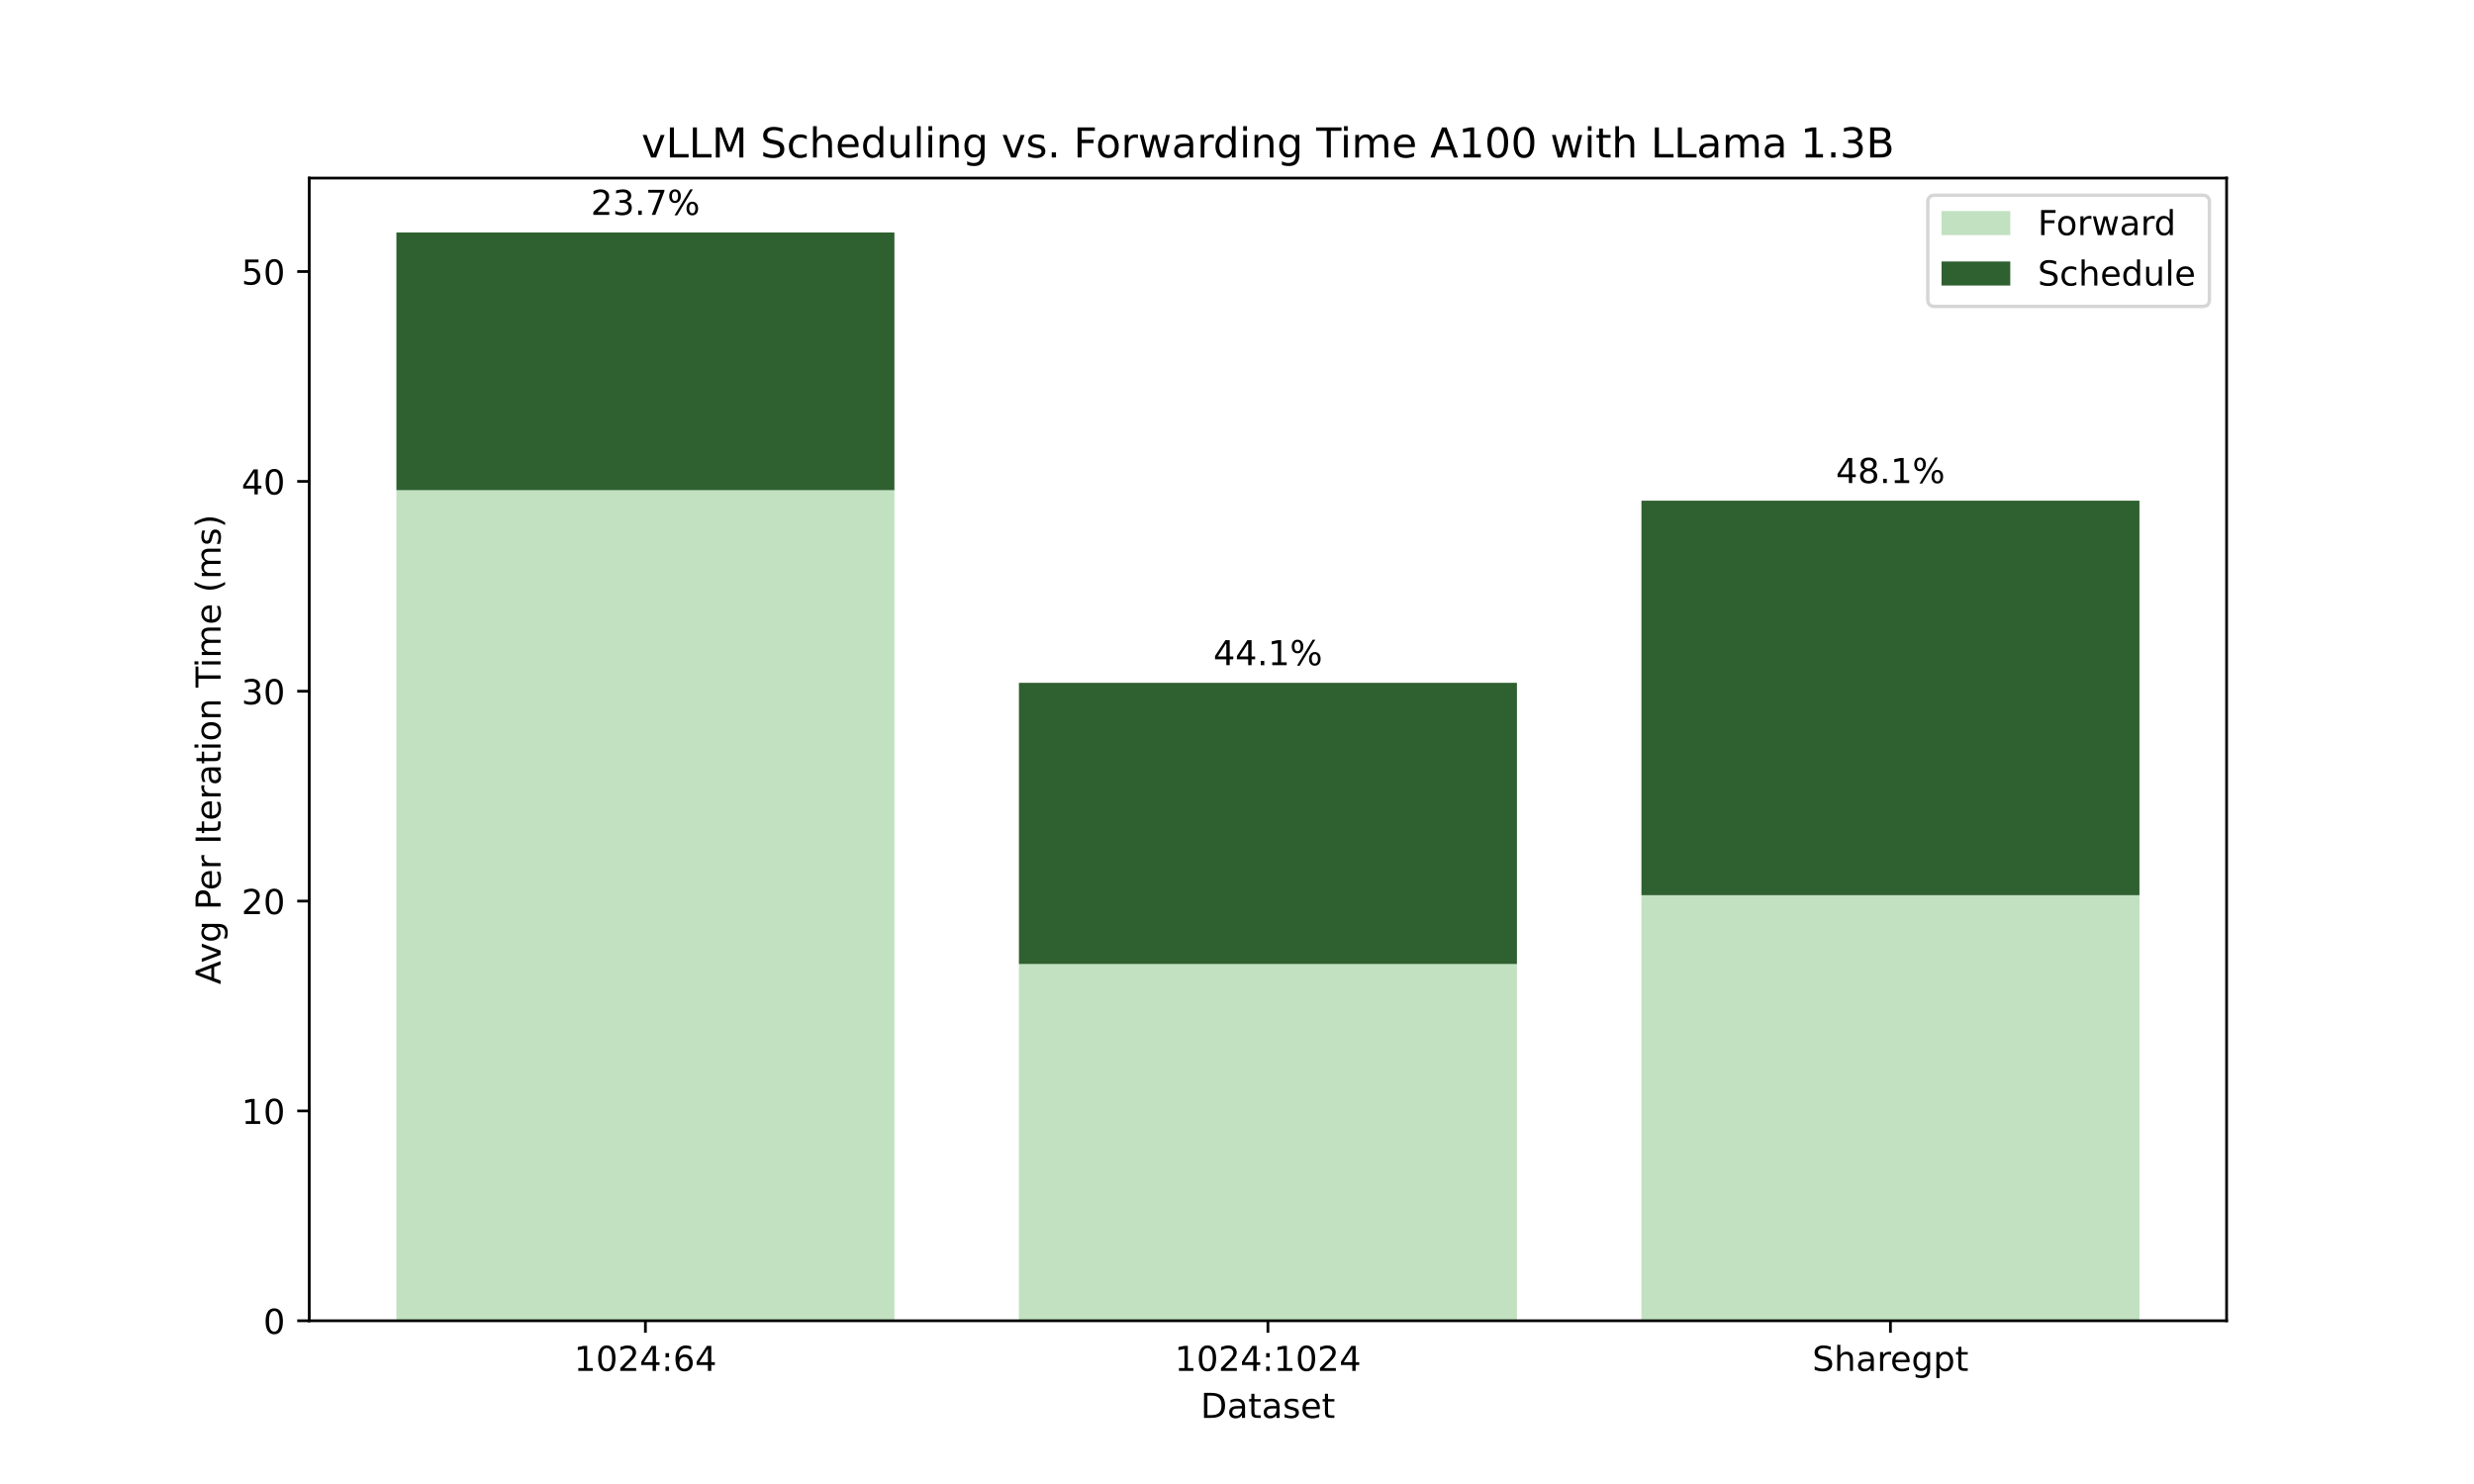
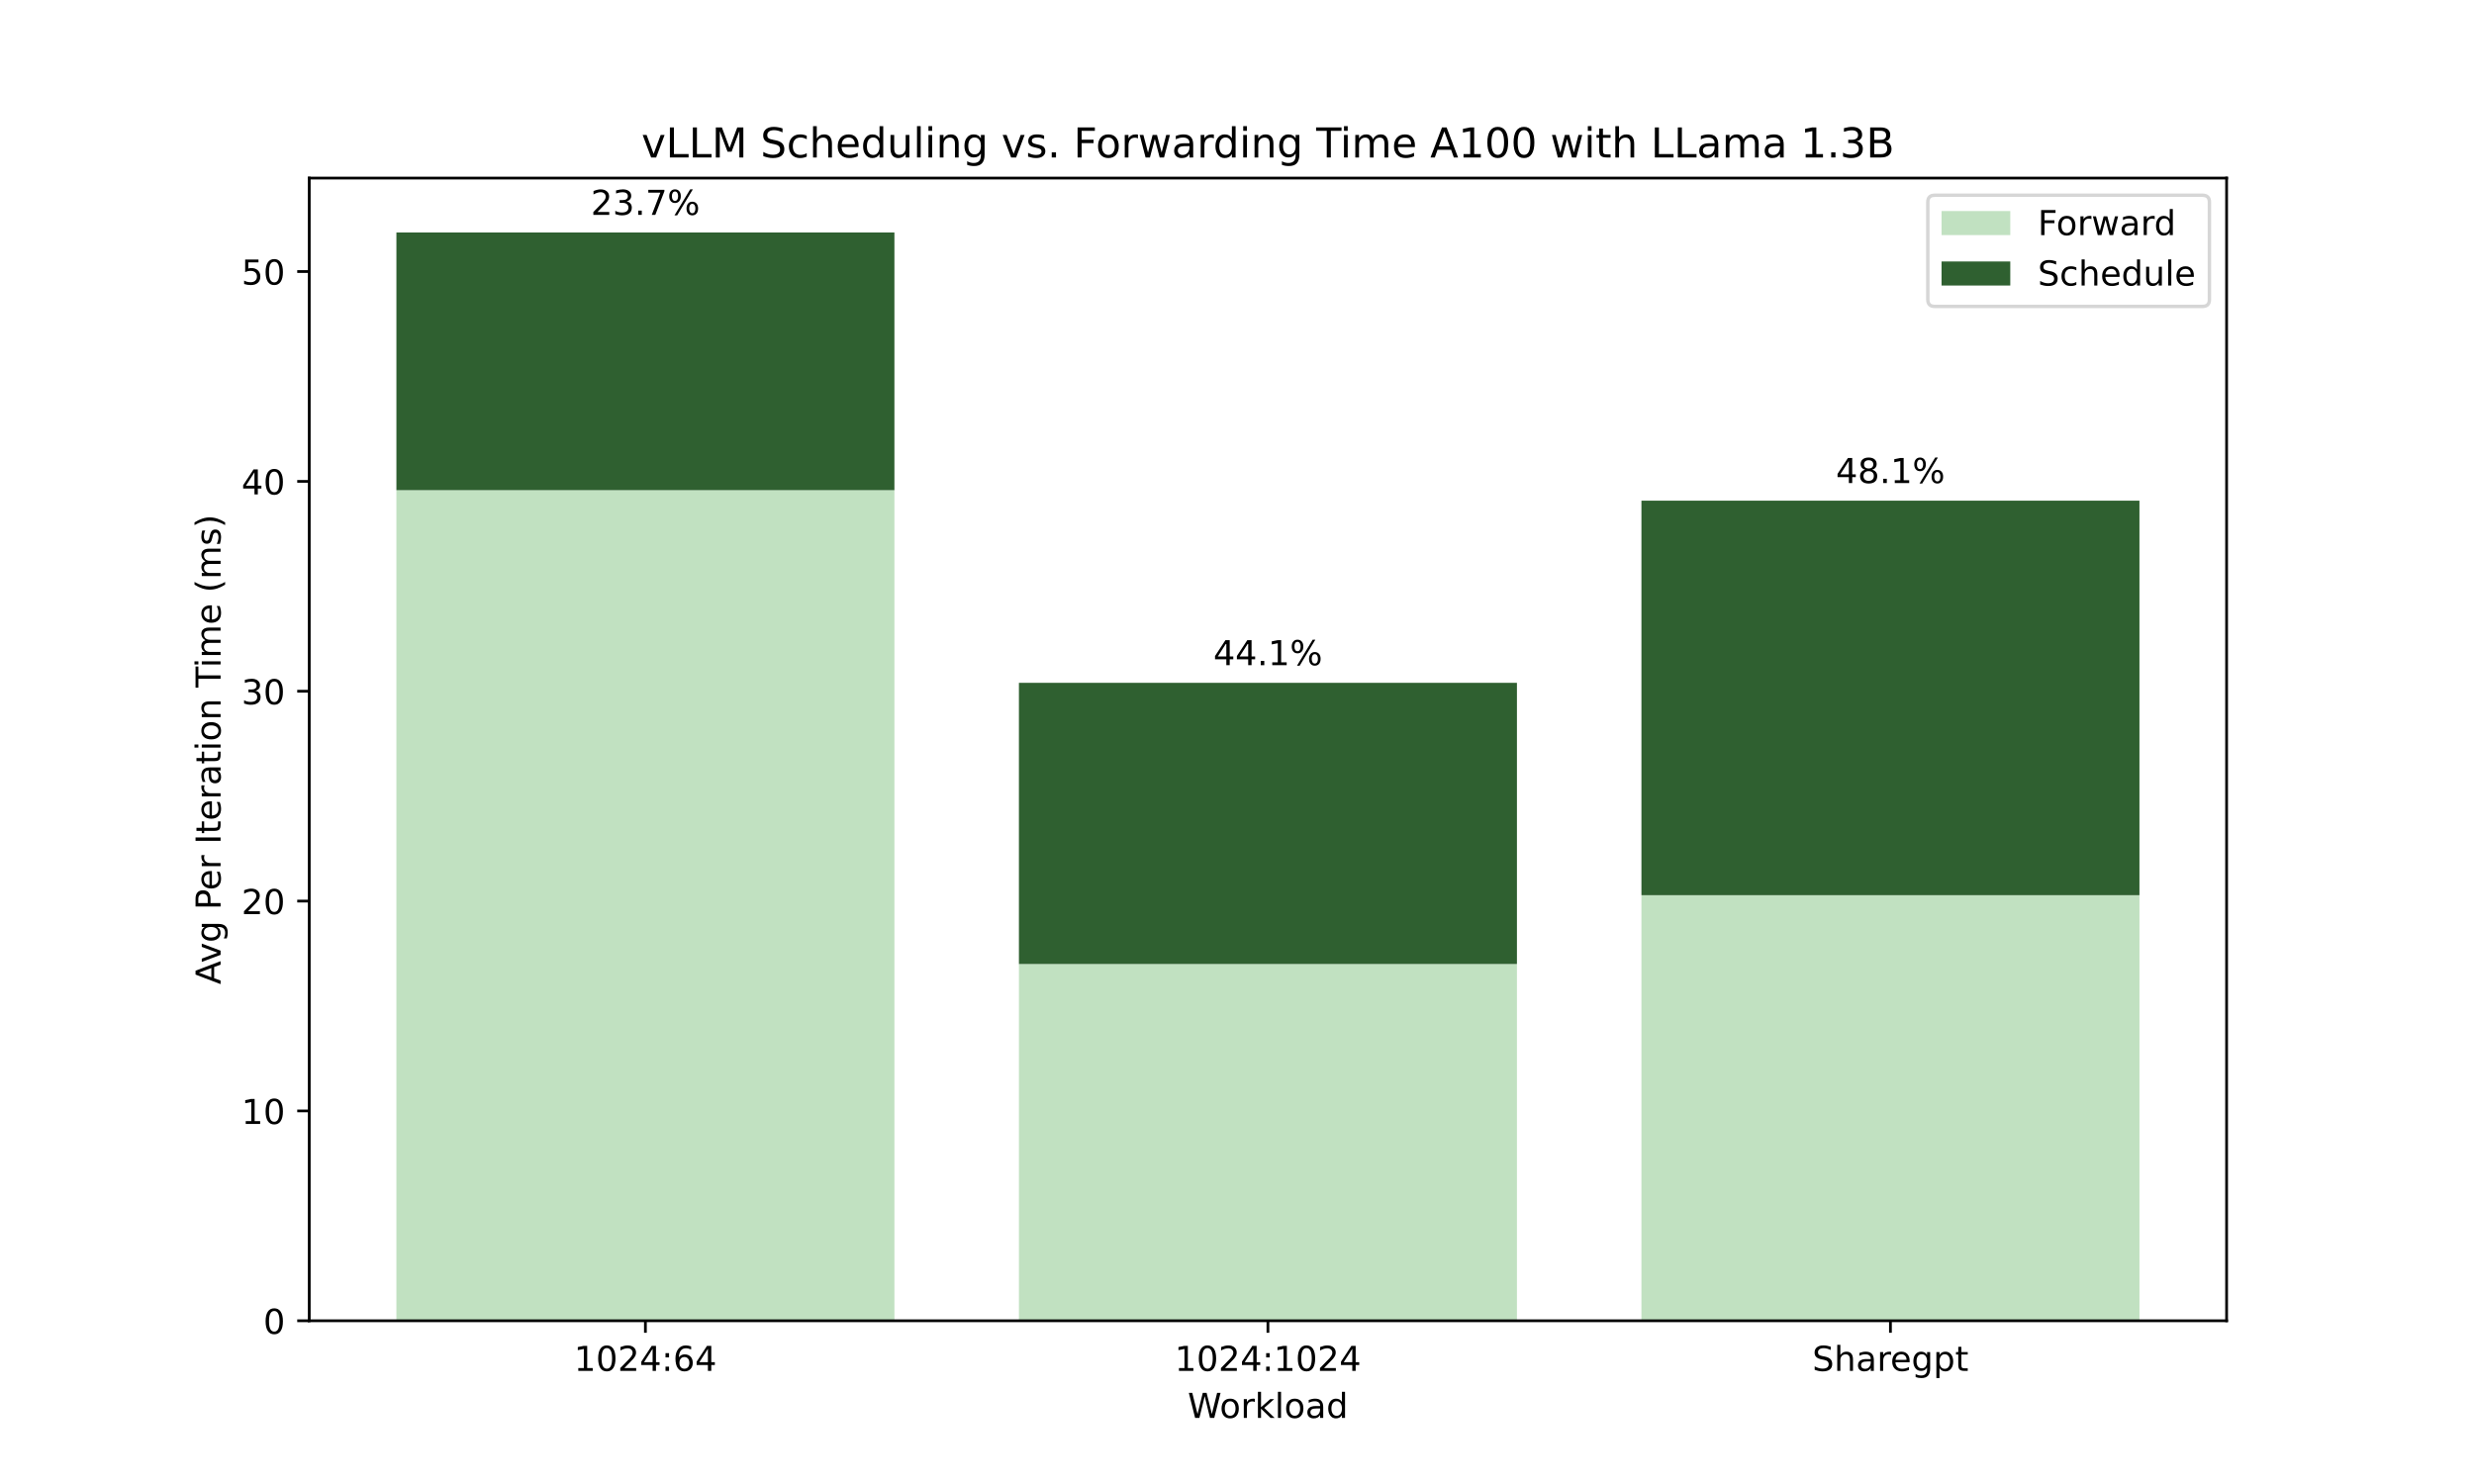
<svg xmlns="http://www.w3.org/2000/svg" xmlns:xlink="http://www.w3.org/1999/xlink" width="720pt" height="432pt" viewBox="0 0 720 432" version="1.1">
  <defs>
    <style type="text/css">*{stroke-linejoin: round; stroke-linecap: butt}</style>
  </defs>
  <g id="figure_1">
    <g id="patch_1">
      <path d="M 0 432  L 720 432  L 720 0  L 0 0  z " style="fill: #ffffff" />
    </g>
    <g id="axes_1">
      <g id="patch_2">
        <path d="M 90 384.48  L 648 384.48  L 648 51.84  L 90 51.84  z " style="fill: #ffffff" />
      </g>
      <g id="patch_3">
-         <path d="M 115.364 384.48  L 260.299 384.48  L 260.299 142.696  L 115.364 142.696  z " clip-path="url(#pe4a992972e)" style="fill: #c1e1c1" />
+         <path d="M 115.364 384.48  L 260.299 384.48  L 260.299 142.696  L 115.364 142.696  z " clip-path="url(#p1b3806287d)" style="fill: #c1e1c1" />
      </g>
      <g id="patch_4">
-         <path d="M 296.532 384.48  L 441.468 384.48  L 441.468 280.631  L 296.532 280.631  z " clip-path="url(#pe4a992972e)" style="fill: #c1e1c1" />
+         <path d="M 296.532 384.48  L 441.468 384.48  L 441.468 280.631  L 296.532 280.631  z " clip-path="url(#p1b3806287d)" style="fill: #c1e1c1" />
      </g>
      <g id="patch_5">
-         <path d="M 477.701 384.48  L 622.636 384.48  L 622.636 260.594  L 477.701 260.594  z " clip-path="url(#pe4a992972e)" style="fill: #c1e1c1" />
+         <path d="M 477.701 384.48  L 622.636 384.48  L 622.636 260.594  L 477.701 260.594  z " clip-path="url(#p1b3806287d)" style="fill: #c1e1c1" />
      </g>
      <g id="patch_6">
-         <path d="M 115.364 142.696  L 260.299 142.696  L 260.299 67.68  L 115.364 67.68  z " clip-path="url(#pe4a992972e)" style="fill: #2f6030" />
+         <path d="M 115.364 142.696  L 260.299 142.696  L 260.299 67.68  L 115.364 67.68  z " clip-path="url(#p1b3806287d)" style="fill: #2f6030" />
      </g>
      <g id="patch_7">
-         <path d="M 296.532 280.631  L 441.468 280.631  L 441.468 198.774  L 296.532 198.774  z " clip-path="url(#pe4a992972e)" style="fill: #2f6030" />
+         <path d="M 296.532 280.631  L 441.468 280.631  L 441.468 198.774  L 296.532 198.774  z " clip-path="url(#p1b3806287d)" style="fill: #2f6030" />
      </g>
      <g id="patch_8">
-         <path d="M 477.701 260.594  L 622.636 260.594  L 622.636 145.75  L 477.701 145.75  z " clip-path="url(#pe4a992972e)" style="fill: #2f6030" />
+         <path d="M 477.701 260.594  L 622.636 260.594  L 622.636 145.75  L 477.701 145.75  z " clip-path="url(#p1b3806287d)" style="fill: #2f6030" />
      </g>
      <g id="matplotlib.axis_1">
        <g id="xtick_1">
          <g id="line2d_1">
            <defs>
-               <path id="mb64f9e9132" d="M 0 0  L 0 3.5  " style="stroke: #000000; stroke-width: 0.8" />
+               <path id="m5474189e7d" d="M 0 0  L 0 3.5  " style="stroke: #000000; stroke-width: 0.8" />
            </defs>
            <g>
-               <use xlink:href="#mb64f9e9132" x="187.831" y="384.48" style="stroke: #000000; stroke-width: 0.8" />
+               <use xlink:href="#m5474189e7d" x="187.831" y="384.48" style="stroke: #000000; stroke-width: 0.8" />
            </g>
          </g>
          <g id="text_1">
            <g transform="translate(167.0593 399.0784) scale(0.1 -0.1)">
              <defs>
                <path id="DejaVuSans-31" d="M 794 531  L 1825 531  L 1825 4091  L 703 3866  L 703 4441  L 1819 4666  L 2450 4666  L 2450 531  L 3481 531  L 3481 0  L 794 0  L 794 531  z " transform="scale(0.015625)" />
                <path id="DejaVuSans-30" d="M 2034 4250  Q 1547 4250 1301 3770  Q 1056 3291 1056 2328  Q 1056 1369 1301 889  Q 1547 409 2034 409  Q 2525 409 2770 889  Q 3016 1369 3016 2328  Q 3016 3291 2770 3770  Q 2525 4250 2034 4250  z M 2034 4750  Q 2819 4750 3233 4129  Q 3647 3509 3647 2328  Q 3647 1150 3233 529  Q 2819 -91 2034 -91  Q 1250 -91 836 529  Q 422 1150 422 2328  Q 422 3509 836 4129  Q 1250 4750 2034 4750  z " transform="scale(0.015625)" />
                <path id="DejaVuSans-32" d="M 1228 531  L 3431 531  L 3431 0  L 469 0  L 469 531  Q 828 903 1448 1529  Q 2069 2156 2228 2338  Q 2531 2678 2651 2914  Q 2772 3150 2772 3378  Q 2772 3750 2511 3984  Q 2250 4219 1831 4219  Q 1534 4219 1204 4116  Q 875 4013 500 3803  L 500 4441  Q 881 4594 1212 4672  Q 1544 4750 1819 4750  Q 2544 4750 2975 4387  Q 3406 4025 3406 3419  Q 3406 3131 3298 2873  Q 3191 2616 2906 2266  Q 2828 2175 2409 1742  Q 1991 1309 1228 531  z " transform="scale(0.015625)" />
                <path id="DejaVuSans-34" d="M 2419 4116  L 825 1625  L 2419 1625  L 2419 4116  z M 2253 4666  L 3047 4666  L 3047 1625  L 3713 1625  L 3713 1100  L 3047 1100  L 3047 0  L 2419 0  L 2419 1100  L 313 1100  L 313 1709  L 2253 4666  z " transform="scale(0.015625)" />
                <path id="DejaVuSans-3a" d="M 750 794  L 1409 794  L 1409 0  L 750 0  L 750 794  z M 750 3309  L 1409 3309  L 1409 2516  L 750 2516  L 750 3309  z " transform="scale(0.015625)" />
                <path id="DejaVuSans-36" d="M 2113 2584  Q 1688 2584 1439 2293  Q 1191 2003 1191 1497  Q 1191 994 1439 701  Q 1688 409 2113 409  Q 2538 409 2786 701  Q 3034 994 3034 1497  Q 3034 2003 2786 2293  Q 2538 2584 2113 2584  z M 3366 4563  L 3366 3988  Q 3128 4100 2886 4159  Q 2644 4219 2406 4219  Q 1781 4219 1451 3797  Q 1122 3375 1075 2522  Q 1259 2794 1537 2939  Q 1816 3084 2150 3084  Q 2853 3084 3261 2657  Q 3669 2231 3669 1497  Q 3669 778 3244 343  Q 2819 -91 2113 -91  Q 1303 -91 875 529  Q 447 1150 447 2328  Q 447 3434 972 4092  Q 1497 4750 2381 4750  Q 2619 4750 2861 4703  Q 3103 4656 3366 4563  z " transform="scale(0.015625)" />
              </defs>
              <use xlink:href="#DejaVuSans-31" />
              <use xlink:href="#DejaVuSans-30" x="63.623" />
              <use xlink:href="#DejaVuSans-32" x="127.246" />
              <use xlink:href="#DejaVuSans-34" x="190.869" />
              <use xlink:href="#DejaVuSans-3a" x="254.492" />
              <use xlink:href="#DejaVuSans-36" x="288.184" />
              <use xlink:href="#DejaVuSans-34" x="351.807" />
            </g>
          </g>
        </g>
        <g id="xtick_2">
          <g id="line2d_2">
            <g>
-               <use xlink:href="#mb64f9e9132" x="369" y="384.48" style="stroke: #000000; stroke-width: 0.8" />
+               <use xlink:href="#m5474189e7d" x="369" y="384.48" style="stroke: #000000; stroke-width: 0.8" />
            </g>
          </g>
          <g id="text_2">
            <g transform="translate(341.8656 399.0784) scale(0.1 -0.1)">
              <use xlink:href="#DejaVuSans-31" />
              <use xlink:href="#DejaVuSans-30" x="63.623" />
              <use xlink:href="#DejaVuSans-32" x="127.246" />
              <use xlink:href="#DejaVuSans-34" x="190.869" />
              <use xlink:href="#DejaVuSans-3a" x="254.492" />
              <use xlink:href="#DejaVuSans-31" x="288.184" />
              <use xlink:href="#DejaVuSans-30" x="351.807" />
              <use xlink:href="#DejaVuSans-32" x="415.43" />
              <use xlink:href="#DejaVuSans-34" x="479.053" />
            </g>
          </g>
        </g>
        <g id="xtick_3">
          <g id="line2d_3">
            <g>
-               <use xlink:href="#mb64f9e9132" x="550.169" y="384.48" style="stroke: #000000; stroke-width: 0.8" />
+               <use xlink:href="#m5474189e7d" x="550.169" y="384.48" style="stroke: #000000; stroke-width: 0.8" />
            </g>
          </g>
          <g id="text_3">
            <g transform="translate(527.4337 399.0784) scale(0.1 -0.1)">
              <defs>
                <path id="DejaVuSans-53" d="M 3425 4513  L 3425 3897  Q 3066 4069 2747 4153  Q 2428 4238 2131 4238  Q 1616 4238 1336 4038  Q 1056 3838 1056 3469  Q 1056 3159 1242 3001  Q 1428 2844 1947 2747  L 2328 2669  Q 3034 2534 3370 2195  Q 3706 1856 3706 1288  Q 3706 609 3251 259  Q 2797 -91 1919 -91  Q 1588 -91 1214 -16  Q 841 59 441 206  L 441 856  Q 825 641 1194 531  Q 1563 422 1919 422  Q 2459 422 2753 634  Q 3047 847 3047 1241  Q 3047 1584 2836 1778  Q 2625 1972 2144 2069  L 1759 2144  Q 1053 2284 737 2584  Q 422 2884 422 3419  Q 422 4038 858 4394  Q 1294 4750 2059 4750  Q 2388 4750 2728 4690  Q 3069 4631 3425 4513  z " transform="scale(0.015625)" />
                <path id="DejaVuSans-68" d="M 3513 2113  L 3513 0  L 2938 0  L 2938 2094  Q 2938 2591 2744 2837  Q 2550 3084 2163 3084  Q 1697 3084 1428 2787  Q 1159 2491 1159 1978  L 1159 0  L 581 0  L 581 4863  L 1159 4863  L 1159 2956  Q 1366 3272 1645 3428  Q 1925 3584 2291 3584  Q 2894 3584 3203 3211  Q 3513 2838 3513 2113  z " transform="scale(0.015625)" />
                <path id="DejaVuSans-61" d="M 2194 1759  Q 1497 1759 1228 1600  Q 959 1441 959 1056  Q 959 750 1161 570  Q 1363 391 1709 391  Q 2188 391 2477 730  Q 2766 1069 2766 1631  L 2766 1759  L 2194 1759  z M 3341 1997  L 3341 0  L 2766 0  L 2766 531  Q 2569 213 2275 61  Q 1981 -91 1556 -91  Q 1019 -91 701 211  Q 384 513 384 1019  Q 384 1609 779 1909  Q 1175 2209 1959 2209  L 2766 2209  L 2766 2266  Q 2766 2663 2505 2880  Q 2244 3097 1772 3097  Q 1472 3097 1187 3025  Q 903 2953 641 2809  L 641 3341  Q 956 3463 1253 3523  Q 1550 3584 1831 3584  Q 2591 3584 2966 3190  Q 3341 2797 3341 1997  z " transform="scale(0.015625)" />
                <path id="DejaVuSans-72" d="M 2631 2963  Q 2534 3019 2420 3045  Q 2306 3072 2169 3072  Q 1681 3072 1420 2755  Q 1159 2438 1159 1844  L 1159 0  L 581 0  L 581 3500  L 1159 3500  L 1159 2956  Q 1341 3275 1631 3429  Q 1922 3584 2338 3584  Q 2397 3584 2469 3576  Q 2541 3569 2628 3553  L 2631 2963  z " transform="scale(0.015625)" />
                <path id="DejaVuSans-65" d="M 3597 1894  L 3597 1613  L 953 1613  Q 991 1019 1311 708  Q 1631 397 2203 397  Q 2534 397 2845 478  Q 3156 559 3463 722  L 3463 178  Q 3153 47 2828 -22  Q 2503 -91 2169 -91  Q 1331 -91 842 396  Q 353 884 353 1716  Q 353 2575 817 3079  Q 1281 3584 2069 3584  Q 2775 3584 3186 3129  Q 3597 2675 3597 1894  z M 3022 2063  Q 3016 2534 2758 2815  Q 2500 3097 2075 3097  Q 1594 3097 1305 2825  Q 1016 2553 972 2059  L 3022 2063  z " transform="scale(0.015625)" />
                <path id="DejaVuSans-67" d="M 2906 1791  Q 2906 2416 2648 2759  Q 2391 3103 1925 3103  Q 1463 3103 1205 2759  Q 947 2416 947 1791  Q 947 1169 1205 825  Q 1463 481 1925 481  Q 2391 481 2648 825  Q 2906 1169 2906 1791  z M 3481 434  Q 3481 -459 3084 -895  Q 2688 -1331 1869 -1331  Q 1566 -1331 1297 -1286  Q 1028 -1241 775 -1147  L 775 -588  Q 1028 -725 1275 -790  Q 1522 -856 1778 -856  Q 2344 -856 2625 -561  Q 2906 -266 2906 331  L 2906 616  Q 2728 306 2450 153  Q 2172 0 1784 0  Q 1141 0 747 490  Q 353 981 353 1791  Q 353 2603 747 3093  Q 1141 3584 1784 3584  Q 2172 3584 2450 3431  Q 2728 3278 2906 2969  L 2906 3500  L 3481 3500  L 3481 434  z " transform="scale(0.015625)" />
                <path id="DejaVuSans-70" d="M 1159 525  L 1159 -1331  L 581 -1331  L 581 3500  L 1159 3500  L 1159 2969  Q 1341 3281 1617 3432  Q 1894 3584 2278 3584  Q 2916 3584 3314 3078  Q 3713 2572 3713 1747  Q 3713 922 3314 415  Q 2916 -91 2278 -91  Q 1894 -91 1617 61  Q 1341 213 1159 525  z M 3116 1747  Q 3116 2381 2855 2742  Q 2594 3103 2138 3103  Q 1681 3103 1420 2742  Q 1159 2381 1159 1747  Q 1159 1113 1420 752  Q 1681 391 2138 391  Q 2594 391 2855 752  Q 3116 1113 3116 1747  z " transform="scale(0.015625)" />
                <path id="DejaVuSans-74" d="M 1172 4494  L 1172 3500  L 2356 3500  L 2356 3053  L 1172 3053  L 1172 1153  Q 1172 725 1289 603  Q 1406 481 1766 481  L 2356 481  L 2356 0  L 1766 0  Q 1100 0 847 248  Q 594 497 594 1153  L 594 3053  L 172 3053  L 172 3500  L 594 3500  L 594 4494  L 1172 4494  z " transform="scale(0.015625)" />
              </defs>
              <use xlink:href="#DejaVuSans-53" />
              <use xlink:href="#DejaVuSans-68" x="63.477" />
              <use xlink:href="#DejaVuSans-61" x="126.855" />
              <use xlink:href="#DejaVuSans-72" x="188.135" />
              <use xlink:href="#DejaVuSans-65" x="226.998" />
              <use xlink:href="#DejaVuSans-67" x="288.521" />
              <use xlink:href="#DejaVuSans-70" x="351.998" />
              <use xlink:href="#DejaVuSans-74" x="415.475" />
            </g>
          </g>
        </g>
        <g id="text_4">
-           <g transform="translate(349.4203 412.7566) scale(0.1 -0.1)">
+           <g transform="translate(345.6531 412.7566) scale(0.1 -0.1)">
            <defs>
-               <path id="DejaVuSans-44" d="M 1259 4147  L 1259 519  L 2022 519  Q 2988 519 3436 956  Q 3884 1394 3884 2338  Q 3884 3275 3436 3711  Q 2988 4147 2022 4147  L 1259 4147  z M 628 4666  L 1925 4666  Q 3281 4666 3915 4102  Q 4550 3538 4550 2338  Q 4550 1131 3912 565  Q 3275 0 1925 0  L 628 0  L 628 4666  z " transform="scale(0.015625)" />
-               <path id="DejaVuSans-73" d="M 2834 3397  L 2834 2853  Q 2591 2978 2328 3040  Q 2066 3103 1784 3103  Q 1356 3103 1142 2972  Q 928 2841 928 2578  Q 928 2378 1081 2264  Q 1234 2150 1697 2047  L 1894 2003  Q 2506 1872 2764 1633  Q 3022 1394 3022 966  Q 3022 478 2636 193  Q 2250 -91 1575 -91  Q 1294 -91 989 -36  Q 684 19 347 128  L 347 722  Q 666 556 975 473  Q 1284 391 1588 391  Q 1994 391 2212 530  Q 2431 669 2431 922  Q 2431 1156 2273 1281  Q 2116 1406 1581 1522  L 1381 1569  Q 847 1681 609 1914  Q 372 2147 372 2553  Q 372 3047 722 3315  Q 1072 3584 1716 3584  Q 2034 3584 2315 3537  Q 2597 3491 2834 3397  z " transform="scale(0.015625)" />
+               <path id="DejaVuSans-57" d="M 213 4666  L 850 4666  L 1831 722  L 2809 4666  L 3519 4666  L 4500 722  L 5478 4666  L 6119 4666  L 4947 0  L 4153 0  L 3169 4050  L 2175 0  L 1381 0  L 213 4666  z " transform="scale(0.015625)" />
+               <path id="DejaVuSans-6f" d="M 1959 3097  Q 1497 3097 1228 2736  Q 959 2375 959 1747  Q 959 1119 1226 758  Q 1494 397 1959 397  Q 2419 397 2687 759  Q 2956 1122 2956 1747  Q 2956 2369 2687 2733  Q 2419 3097 1959 3097  z M 1959 3584  Q 2709 3584 3137 3096  Q 3566 2609 3566 1747  Q 3566 888 3137 398  Q 2709 -91 1959 -91  Q 1206 -91 779 398  Q 353 888 353 1747  Q 353 2609 779 3096  Q 1206 3584 1959 3584  z " transform="scale(0.015625)" />
+               <path id="DejaVuSans-6b" d="M 581 4863  L 1159 4863  L 1159 1991  L 2875 3500  L 3609 3500  L 1753 1863  L 3688 0  L 2938 0  L 1159 1709  L 1159 0  L 581 0  L 581 4863  z " transform="scale(0.015625)" />
+               <path id="DejaVuSans-6c" d="M 603 4863  L 1178 4863  L 1178 0  L 603 0  L 603 4863  z " transform="scale(0.015625)" />
+               <path id="DejaVuSans-64" d="M 2906 2969  L 2906 4863  L 3481 4863  L 3481 0  L 2906 0  L 2906 525  Q 2725 213 2448 61  Q 2172 -91 1784 -91  Q 1150 -91 751 415  Q 353 922 353 1747  Q 353 2572 751 3078  Q 1150 3584 1784 3584  Q 2172 3584 2448 3432  Q 2725 3281 2906 2969  z M 947 1747  Q 947 1113 1208 752  Q 1469 391 1925 391  Q 2381 391 2643 752  Q 2906 1113 2906 1747  Q 2906 2381 2643 2742  Q 2381 3103 1925 3103  Q 1469 3103 1208 2742  Q 947 2381 947 1747  z " transform="scale(0.015625)" />
            </defs>
-             <use xlink:href="#DejaVuSans-44" />
-             <use xlink:href="#DejaVuSans-61" x="77.002" />
-             <use xlink:href="#DejaVuSans-74" x="138.281" />
-             <use xlink:href="#DejaVuSans-61" x="177.49" />
-             <use xlink:href="#DejaVuSans-73" x="238.77" />
-             <use xlink:href="#DejaVuSans-65" x="290.869" />
-             <use xlink:href="#DejaVuSans-74" x="352.393" />
+             <use xlink:href="#DejaVuSans-57" />
+             <use xlink:href="#DejaVuSans-6f" x="93.002" />
+             <use xlink:href="#DejaVuSans-72" x="154.184" />
+             <use xlink:href="#DejaVuSans-6b" x="195.297" />
+             <use xlink:href="#DejaVuSans-6c" x="253.207" />
+             <use xlink:href="#DejaVuSans-6f" x="280.99" />
+             <use xlink:href="#DejaVuSans-61" x="342.172" />
+             <use xlink:href="#DejaVuSans-64" x="403.451" />
          </g>
        </g>
      </g>
      <g id="matplotlib.axis_2">
        <g id="ytick_1">
          <g id="line2d_4">
            <defs>
-               <path id="m7c27e9c48a" d="M 0 0  L -3.5 0  " style="stroke: #000000; stroke-width: 0.8" />
+               <path id="meca797ee9d" d="M 0 0  L -3.5 0  " style="stroke: #000000; stroke-width: 0.8" />
            </defs>
            <g>
-               <use xlink:href="#m7c27e9c48a" x="90" y="384.48" style="stroke: #000000; stroke-width: 0.8" />
+               <use xlink:href="#meca797ee9d" x="90" y="384.48" style="stroke: #000000; stroke-width: 0.8" />
            </g>
          </g>
          <g id="text_5">
            <g transform="translate(76.6375 388.2792) scale(0.1 -0.1)">
              <use xlink:href="#DejaVuSans-30" />
            </g>
          </g>
        </g>
        <g id="ytick_2">
          <g id="line2d_5">
            <g>
-               <use xlink:href="#m7c27e9c48a" x="90" y="323.392" style="stroke: #000000; stroke-width: 0.8" />
+               <use xlink:href="#meca797ee9d" x="90" y="323.392" style="stroke: #000000; stroke-width: 0.8" />
            </g>
          </g>
          <g id="text_6">
            <g transform="translate(70.275 327.1917) scale(0.1 -0.1)">
              <use xlink:href="#DejaVuSans-31" />
              <use xlink:href="#DejaVuSans-30" x="63.623" />
            </g>
          </g>
        </g>
        <g id="ytick_3">
          <g id="line2d_6">
            <g>
-               <use xlink:href="#m7c27e9c48a" x="90" y="262.305" style="stroke: #000000; stroke-width: 0.8" />
+               <use xlink:href="#meca797ee9d" x="90" y="262.305" style="stroke: #000000; stroke-width: 0.8" />
            </g>
          </g>
          <g id="text_7">
            <g transform="translate(70.275 266.1041) scale(0.1 -0.1)">
              <use xlink:href="#DejaVuSans-32" />
              <use xlink:href="#DejaVuSans-30" x="63.623" />
            </g>
          </g>
        </g>
        <g id="ytick_4">
          <g id="line2d_7">
            <g>
-               <use xlink:href="#m7c27e9c48a" x="90" y="201.217" style="stroke: #000000; stroke-width: 0.8" />
+               <use xlink:href="#meca797ee9d" x="90" y="201.217" style="stroke: #000000; stroke-width: 0.8" />
            </g>
          </g>
          <g id="text_8">
            <g transform="translate(70.275 205.0166) scale(0.1 -0.1)">
              <defs>
                <path id="DejaVuSans-33" d="M 2597 2516  Q 3050 2419 3304 2112  Q 3559 1806 3559 1356  Q 3559 666 3084 287  Q 2609 -91 1734 -91  Q 1441 -91 1130 -33  Q 819 25 488 141  L 488 750  Q 750 597 1062 519  Q 1375 441 1716 441  Q 2309 441 2620 675  Q 2931 909 2931 1356  Q 2931 1769 2642 2001  Q 2353 2234 1838 2234  L 1294 2234  L 1294 2753  L 1863 2753  Q 2328 2753 2575 2939  Q 2822 3125 2822 3475  Q 2822 3834 2567 4026  Q 2313 4219 1838 4219  Q 1578 4219 1281 4162  Q 984 4106 628 3988  L 628 4550  Q 988 4650 1302 4700  Q 1616 4750 1894 4750  Q 2613 4750 3031 4423  Q 3450 4097 3450 3541  Q 3450 3153 3228 2886  Q 3006 2619 2597 2516  z " transform="scale(0.015625)" />
              </defs>
              <use xlink:href="#DejaVuSans-33" />
              <use xlink:href="#DejaVuSans-30" x="63.623" />
            </g>
          </g>
        </g>
        <g id="ytick_5">
          <g id="line2d_8">
            <g>
-               <use xlink:href="#m7c27e9c48a" x="90" y="140.13" style="stroke: #000000; stroke-width: 0.8" />
+               <use xlink:href="#meca797ee9d" x="90" y="140.13" style="stroke: #000000; stroke-width: 0.8" />
            </g>
          </g>
          <g id="text_9">
            <g transform="translate(70.275 143.929) scale(0.1 -0.1)">
              <use xlink:href="#DejaVuSans-34" />
              <use xlink:href="#DejaVuSans-30" x="63.623" />
            </g>
          </g>
        </g>
        <g id="ytick_6">
          <g id="line2d_9">
            <g>
-               <use xlink:href="#m7c27e9c48a" x="90" y="79.042" style="stroke: #000000; stroke-width: 0.8" />
+               <use xlink:href="#meca797ee9d" x="90" y="79.042" style="stroke: #000000; stroke-width: 0.8" />
            </g>
          </g>
          <g id="text_10">
            <g transform="translate(70.275 82.8415) scale(0.1 -0.1)">
              <defs>
                <path id="DejaVuSans-35" d="M 691 4666  L 3169 4666  L 3169 4134  L 1269 4134  L 1269 2991  Q 1406 3038 1543 3061  Q 1681 3084 1819 3084  Q 2600 3084 3056 2656  Q 3513 2228 3513 1497  Q 3513 744 3044 326  Q 2575 -91 1722 -91  Q 1428 -91 1123 -41  Q 819 9 494 109  L 494 744  Q 775 591 1075 516  Q 1375 441 1709 441  Q 2250 441 2565 725  Q 2881 1009 2881 1497  Q 2881 1984 2565 2268  Q 2250 2553 1709 2553  Q 1456 2553 1204 2497  Q 953 2441 691 2322  L 691 4666  z " transform="scale(0.015625)" />
              </defs>
              <use xlink:href="#DejaVuSans-35" />
              <use xlink:href="#DejaVuSans-30" x="63.623" />
            </g>
          </g>
        </g>
        <g id="text_11">
          <g transform="translate(64.19531 286.5608) rotate(-90) scale(0.1 -0.1)">
            <defs>
              <path id="DejaVuSans-41" d="M 2188 4044  L 1331 1722  L 3047 1722  L 2188 4044  z M 1831 4666  L 2547 4666  L 4325 0  L 3669 0  L 3244 1197  L 1141 1197  L 716 0  L 50 0  L 1831 4666  z " transform="scale(0.015625)" />
              <path id="DejaVuSans-76" d="M 191 3500  L 800 3500  L 1894 563  L 2988 3500  L 3597 3500  L 2284 0  L 1503 0  L 191 3500  z " transform="scale(0.015625)" />
              <path id="DejaVuSans-20" transform="scale(0.015625)" />
              <path id="DejaVuSans-50" d="M 1259 4147  L 1259 2394  L 2053 2394  Q 2494 2394 2734 2622  Q 2975 2850 2975 3272  Q 2975 3691 2734 3919  Q 2494 4147 2053 4147  L 1259 4147  z M 628 4666  L 2053 4666  Q 2838 4666 3239 4311  Q 3641 3956 3641 3272  Q 3641 2581 3239 2228  Q 2838 1875 2053 1875  L 1259 1875  L 1259 0  L 628 0  L 628 4666  z " transform="scale(0.015625)" />
              <path id="DejaVuSans-49" d="M 628 4666  L 1259 4666  L 1259 0  L 628 0  L 628 4666  z " transform="scale(0.015625)" />
              <path id="DejaVuSans-69" d="M 603 3500  L 1178 3500  L 1178 0  L 603 0  L 603 3500  z M 603 4863  L 1178 4863  L 1178 4134  L 603 4134  L 603 4863  z " transform="scale(0.015625)" />
-               <path id="DejaVuSans-6f" d="M 1959 3097  Q 1497 3097 1228 2736  Q 959 2375 959 1747  Q 959 1119 1226 758  Q 1494 397 1959 397  Q 2419 397 2687 759  Q 2956 1122 2956 1747  Q 2956 2369 2687 2733  Q 2419 3097 1959 3097  z M 1959 3584  Q 2709 3584 3137 3096  Q 3566 2609 3566 1747  Q 3566 888 3137 398  Q 2709 -91 1959 -91  Q 1206 -91 779 398  Q 353 888 353 1747  Q 353 2609 779 3096  Q 1206 3584 1959 3584  z " transform="scale(0.015625)" />
              <path id="DejaVuSans-6e" d="M 3513 2113  L 3513 0  L 2938 0  L 2938 2094  Q 2938 2591 2744 2837  Q 2550 3084 2163 3084  Q 1697 3084 1428 2787  Q 1159 2491 1159 1978  L 1159 0  L 581 0  L 581 3500  L 1159 3500  L 1159 2956  Q 1366 3272 1645 3428  Q 1925 3584 2291 3584  Q 2894 3584 3203 3211  Q 3513 2838 3513 2113  z " transform="scale(0.015625)" />
              <path id="DejaVuSans-54" d="M -19 4666  L 3928 4666  L 3928 4134  L 2272 4134  L 2272 0  L 1638 0  L 1638 4134  L -19 4134  L -19 4666  z " transform="scale(0.015625)" />
              <path id="DejaVuSans-6d" d="M 3328 2828  Q 3544 3216 3844 3400  Q 4144 3584 4550 3584  Q 5097 3584 5394 3201  Q 5691 2819 5691 2113  L 5691 0  L 5113 0  L 5113 2094  Q 5113 2597 4934 2840  Q 4756 3084 4391 3084  Q 3944 3084 3684 2787  Q 3425 2491 3425 1978  L 3425 0  L 2847 0  L 2847 2094  Q 2847 2600 2669 2842  Q 2491 3084 2119 3084  Q 1678 3084 1418 2786  Q 1159 2488 1159 1978  L 1159 0  L 581 0  L 581 3500  L 1159 3500  L 1159 2956  Q 1356 3278 1631 3431  Q 1906 3584 2284 3584  Q 2666 3584 2933 3390  Q 3200 3197 3328 2828  z " transform="scale(0.015625)" />
              <path id="DejaVuSans-28" d="M 1984 4856  Q 1566 4138 1362 3434  Q 1159 2731 1159 2009  Q 1159 1288 1364 580  Q 1569 -128 1984 -844  L 1484 -844  Q 1016 -109 783 600  Q 550 1309 550 2009  Q 550 2706 781 3412  Q 1013 4119 1484 4856  L 1984 4856  z " transform="scale(0.015625)" />
+               <path id="DejaVuSans-73" d="M 2834 3397  L 2834 2853  Q 2591 2978 2328 3040  Q 2066 3103 1784 3103  Q 1356 3103 1142 2972  Q 928 2841 928 2578  Q 928 2378 1081 2264  Q 1234 2150 1697 2047  L 1894 2003  Q 2506 1872 2764 1633  Q 3022 1394 3022 966  Q 3022 478 2636 193  Q 2250 -91 1575 -91  Q 1294 -91 989 -36  Q 684 19 347 128  L 347 722  Q 666 556 975 473  Q 1284 391 1588 391  Q 1994 391 2212 530  Q 2431 669 2431 922  Q 2431 1156 2273 1281  Q 2116 1406 1581 1522  L 1381 1569  Q 847 1681 609 1914  Q 372 2147 372 2553  Q 372 3047 722 3315  Q 1072 3584 1716 3584  Q 2034 3584 2315 3537  Q 2597 3491 2834 3397  z " transform="scale(0.015625)" />
              <path id="DejaVuSans-29" d="M 513 4856  L 1013 4856  Q 1481 4119 1714 3412  Q 1947 2706 1947 2009  Q 1947 1309 1714 600  Q 1481 -109 1013 -844  L 513 -844  Q 928 -128 1133 580  Q 1338 1288 1338 2009  Q 1338 2731 1133 3434  Q 928 4138 513 4856  z " transform="scale(0.015625)" />
            </defs>
            <use xlink:href="#DejaVuSans-41" />
            <use xlink:href="#DejaVuSans-76" x="62.533" />
            <use xlink:href="#DejaVuSans-67" x="121.713" />
            <use xlink:href="#DejaVuSans-20" x="185.189" />
            <use xlink:href="#DejaVuSans-50" x="216.977" />
            <use xlink:href="#DejaVuSans-65" x="273.654" />
            <use xlink:href="#DejaVuSans-72" x="335.178" />
            <use xlink:href="#DejaVuSans-20" x="376.291" />
            <use xlink:href="#DejaVuSans-49" x="408.078" />
            <use xlink:href="#DejaVuSans-74" x="437.57" />
            <use xlink:href="#DejaVuSans-65" x="476.779" />
            <use xlink:href="#DejaVuSans-72" x="538.303" />
            <use xlink:href="#DejaVuSans-61" x="579.416" />
            <use xlink:href="#DejaVuSans-74" x="640.695" />
            <use xlink:href="#DejaVuSans-69" x="679.904" />
            <use xlink:href="#DejaVuSans-6f" x="707.688" />
            <use xlink:href="#DejaVuSans-6e" x="768.869" />
            <use xlink:href="#DejaVuSans-20" x="832.248" />
            <use xlink:href="#DejaVuSans-54" x="864.035" />
            <use xlink:href="#DejaVuSans-69" x="921.994" />
            <use xlink:href="#DejaVuSans-6d" x="949.777" />
            <use xlink:href="#DejaVuSans-65" x="1047.189" />
            <use xlink:href="#DejaVuSans-20" x="1108.713" />
            <use xlink:href="#DejaVuSans-28" x="1140.5" />
            <use xlink:href="#DejaVuSans-6d" x="1179.514" />
            <use xlink:href="#DejaVuSans-73" x="1276.926" />
            <use xlink:href="#DejaVuSans-29" x="1329.025" />
          </g>
        </g>
      </g>
      <g id="patch_9">
        <path d="M 90 384.48  L 90 51.84  " style="fill: none; stroke: #000000; stroke-width: 0.8; stroke-linejoin: miter; stroke-linecap: square" />
      </g>
      <g id="patch_10">
        <path d="M 648 384.48  L 648 51.84  " style="fill: none; stroke: #000000; stroke-width: 0.8; stroke-linejoin: miter; stroke-linecap: square" />
      </g>
      <g id="patch_11">
        <path d="M 90 384.48  L 648 384.48  " style="fill: none; stroke: #000000; stroke-width: 0.8; stroke-linejoin: miter; stroke-linecap: square" />
      </g>
      <g id="patch_12">
        <path d="M 90 51.84  L 648 51.84  " style="fill: none; stroke: #000000; stroke-width: 0.8; stroke-linejoin: miter; stroke-linecap: square" />
      </g>
      <g id="text_12">
        <g transform="translate(171.9476 62.54594) scale(0.1 -0.1)">
          <defs>
            <path id="DejaVuSans-2e" d="M 684 794  L 1344 794  L 1344 0  L 684 0  L 684 794  z " transform="scale(0.015625)" />
            <path id="DejaVuSans-37" d="M 525 4666  L 3525 4666  L 3525 4397  L 1831 0  L 1172 0  L 2766 4134  L 525 4134  L 525 4666  z " transform="scale(0.015625)" />
            <path id="DejaVuSans-25" d="M 4653 2053  Q 4381 2053 4226 1822  Q 4072 1591 4072 1178  Q 4072 772 4226 539  Q 4381 306 4653 306  Q 4919 306 5073 539  Q 5228 772 5228 1178  Q 5228 1588 5073 1820  Q 4919 2053 4653 2053  z M 4653 2450  Q 5147 2450 5437 2106  Q 5728 1763 5728 1178  Q 5728 594 5436 251  Q 5144 -91 4653 -91  Q 4153 -91 3862 251  Q 3572 594 3572 1178  Q 3572 1766 3864 2108  Q 4156 2450 4653 2450  z M 1428 4353  Q 1159 4353 1004 4120  Q 850 3888 850 3481  Q 850 3069 1003 2837  Q 1156 2606 1428 2606  Q 1700 2606 1854 2837  Q 2009 3069 2009 3481  Q 2009 3884 1853 4118  Q 1697 4353 1428 4353  z M 4250 4750  L 4750 4750  L 1831 -91  L 1331 -91  L 4250 4750  z M 1428 4750  Q 1922 4750 2215 4408  Q 2509 4066 2509 3481  Q 2509 2891 2217 2550  Q 1925 2209 1428 2209  Q 931 2209 642 2551  Q 353 2894 353 3481  Q 353 4063 643 4406  Q 934 4750 1428 4750  z " transform="scale(0.015625)" />
          </defs>
          <use xlink:href="#DejaVuSans-32" />
          <use xlink:href="#DejaVuSans-33" x="63.623" />
          <use xlink:href="#DejaVuSans-2e" x="127.246" />
          <use xlink:href="#DejaVuSans-37" x="159.033" />
          <use xlink:href="#DejaVuSans-25" x="222.656" />
        </g>
      </g>
      <g id="text_13">
        <g transform="translate(353.1164 193.6398) scale(0.1 -0.1)">
          <use xlink:href="#DejaVuSans-34" />
          <use xlink:href="#DejaVuSans-34" x="63.623" />
          <use xlink:href="#DejaVuSans-2e" x="127.246" />
          <use xlink:href="#DejaVuSans-31" x="159.033" />
          <use xlink:href="#DejaVuSans-25" x="222.656" />
        </g>
      </g>
      <g id="text_14">
        <g transform="translate(534.2852 140.6158) scale(0.1 -0.1)">
          <defs>
            <path id="DejaVuSans-38" d="M 2034 2216  Q 1584 2216 1326 1975  Q 1069 1734 1069 1313  Q 1069 891 1326 650  Q 1584 409 2034 409  Q 2484 409 2743 651  Q 3003 894 3003 1313  Q 3003 1734 2745 1975  Q 2488 2216 2034 2216  z M 1403 2484  Q 997 2584 770 2862  Q 544 3141 544 3541  Q 544 4100 942 4425  Q 1341 4750 2034 4750  Q 2731 4750 3128 4425  Q 3525 4100 3525 3541  Q 3525 3141 3298 2862  Q 3072 2584 2669 2484  Q 3125 2378 3379 2068  Q 3634 1759 3634 1313  Q 3634 634 3220 271  Q 2806 -91 2034 -91  Q 1263 -91 848 271  Q 434 634 434 1313  Q 434 1759 690 2068  Q 947 2378 1403 2484  z M 1172 3481  Q 1172 3119 1398 2916  Q 1625 2713 2034 2713  Q 2441 2713 2670 2916  Q 2900 3119 2900 3481  Q 2900 3844 2670 4047  Q 2441 4250 2034 4250  Q 1625 4250 1398 4047  Q 1172 3844 1172 3481  z " transform="scale(0.015625)" />
          </defs>
          <use xlink:href="#DejaVuSans-34" />
          <use xlink:href="#DejaVuSans-38" x="63.623" />
          <use xlink:href="#DejaVuSans-2e" x="127.246" />
          <use xlink:href="#DejaVuSans-31" x="159.033" />
          <use xlink:href="#DejaVuSans-25" x="222.656" />
        </g>
      </g>
      <g id="text_15">
        <g transform="translate(186.675 45.84) scale(0.12 -0.12)">
          <defs>
            <path id="DejaVuSans-4c" d="M 628 4666  L 1259 4666  L 1259 531  L 3531 531  L 3531 0  L 628 0  L 628 4666  z " transform="scale(0.015625)" />
            <path id="DejaVuSans-4d" d="M 628 4666  L 1569 4666  L 2759 1491  L 3956 4666  L 4897 4666  L 4897 0  L 4281 0  L 4281 4097  L 3078 897  L 2444 897  L 1241 4097  L 1241 0  L 628 0  L 628 4666  z " transform="scale(0.015625)" />
            <path id="DejaVuSans-63" d="M 3122 3366  L 3122 2828  Q 2878 2963 2633 3030  Q 2388 3097 2138 3097  Q 1578 3097 1268 2742  Q 959 2388 959 1747  Q 959 1106 1268 751  Q 1578 397 2138 397  Q 2388 397 2633 464  Q 2878 531 3122 666  L 3122 134  Q 2881 22 2623 -34  Q 2366 -91 2075 -91  Q 1284 -91 818 406  Q 353 903 353 1747  Q 353 2603 823 3093  Q 1294 3584 2113 3584  Q 2378 3584 2631 3529  Q 2884 3475 3122 3366  z " transform="scale(0.015625)" />
-             <path id="DejaVuSans-64" d="M 2906 2969  L 2906 4863  L 3481 4863  L 3481 0  L 2906 0  L 2906 525  Q 2725 213 2448 61  Q 2172 -91 1784 -91  Q 1150 -91 751 415  Q 353 922 353 1747  Q 353 2572 751 3078  Q 1150 3584 1784 3584  Q 2172 3584 2448 3432  Q 2725 3281 2906 2969  z M 947 1747  Q 947 1113 1208 752  Q 1469 391 1925 391  Q 2381 391 2643 752  Q 2906 1113 2906 1747  Q 2906 2381 2643 2742  Q 2381 3103 1925 3103  Q 1469 3103 1208 2742  Q 947 2381 947 1747  z " transform="scale(0.015625)" />
            <path id="DejaVuSans-75" d="M 544 1381  L 544 3500  L 1119 3500  L 1119 1403  Q 1119 906 1312 657  Q 1506 409 1894 409  Q 2359 409 2629 706  Q 2900 1003 2900 1516  L 2900 3500  L 3475 3500  L 3475 0  L 2900 0  L 2900 538  Q 2691 219 2414 64  Q 2138 -91 1772 -91  Q 1169 -91 856 284  Q 544 659 544 1381  z M 1991 3584  L 1991 3584  z " transform="scale(0.015625)" />
-             <path id="DejaVuSans-6c" d="M 603 4863  L 1178 4863  L 1178 0  L 603 0  L 603 4863  z " transform="scale(0.015625)" />
            <path id="DejaVuSans-46" d="M 628 4666  L 3309 4666  L 3309 4134  L 1259 4134  L 1259 2759  L 3109 2759  L 3109 2228  L 1259 2228  L 1259 0  L 628 0  L 628 4666  z " transform="scale(0.015625)" />
            <path id="DejaVuSans-77" d="M 269 3500  L 844 3500  L 1563 769  L 2278 3500  L 2956 3500  L 3675 769  L 4391 3500  L 4966 3500  L 4050 0  L 3372 0  L 2619 2869  L 1863 0  L 1184 0  L 269 3500  z " transform="scale(0.015625)" />
            <path id="DejaVuSans-42" d="M 1259 2228  L 1259 519  L 2272 519  Q 2781 519 3026 730  Q 3272 941 3272 1375  Q 3272 1813 3026 2020  Q 2781 2228 2272 2228  L 1259 2228  z M 1259 4147  L 1259 2741  L 2194 2741  Q 2656 2741 2882 2914  Q 3109 3088 3109 3444  Q 3109 3797 2882 3972  Q 2656 4147 2194 4147  L 1259 4147  z M 628 4666  L 2241 4666  Q 2963 4666 3353 4366  Q 3744 4066 3744 3513  Q 3744 3084 3544 2831  Q 3344 2578 2956 2516  Q 3422 2416 3680 2098  Q 3938 1781 3938 1306  Q 3938 681 3513 340  Q 3088 0 2303 0  L 628 0  L 628 4666  z " transform="scale(0.015625)" />
          </defs>
          <use xlink:href="#DejaVuSans-76" />
          <use xlink:href="#DejaVuSans-4c" x="59.18" />
          <use xlink:href="#DejaVuSans-4c" x="114.893" />
          <use xlink:href="#DejaVuSans-4d" x="170.605" />
          <use xlink:href="#DejaVuSans-20" x="256.885" />
          <use xlink:href="#DejaVuSans-53" x="288.672" />
          <use xlink:href="#DejaVuSans-63" x="352.148" />
          <use xlink:href="#DejaVuSans-68" x="407.129" />
          <use xlink:href="#DejaVuSans-65" x="470.508" />
          <use xlink:href="#DejaVuSans-64" x="532.031" />
          <use xlink:href="#DejaVuSans-75" x="595.508" />
          <use xlink:href="#DejaVuSans-6c" x="658.887" />
          <use xlink:href="#DejaVuSans-69" x="686.67" />
          <use xlink:href="#DejaVuSans-6e" x="714.453" />
          <use xlink:href="#DejaVuSans-67" x="777.832" />
          <use xlink:href="#DejaVuSans-20" x="841.309" />
          <use xlink:href="#DejaVuSans-76" x="873.096" />
          <use xlink:href="#DejaVuSans-73" x="932.275" />
          <use xlink:href="#DejaVuSans-2e" x="984.375" />
          <use xlink:href="#DejaVuSans-20" x="1016.162" />
          <use xlink:href="#DejaVuSans-46" x="1047.949" />
          <use xlink:href="#DejaVuSans-6f" x="1101.844" />
          <use xlink:href="#DejaVuSans-72" x="1163.025" />
          <use xlink:href="#DejaVuSans-77" x="1204.139" />
          <use xlink:href="#DejaVuSans-61" x="1285.926" />
          <use xlink:href="#DejaVuSans-72" x="1347.205" />
          <use xlink:href="#DejaVuSans-64" x="1386.568" />
          <use xlink:href="#DejaVuSans-69" x="1450.045" />
          <use xlink:href="#DejaVuSans-6e" x="1477.828" />
          <use xlink:href="#DejaVuSans-67" x="1541.207" />
          <use xlink:href="#DejaVuSans-20" x="1604.684" />
          <use xlink:href="#DejaVuSans-54" x="1636.471" />
          <use xlink:href="#DejaVuSans-69" x="1694.43" />
          <use xlink:href="#DejaVuSans-6d" x="1722.213" />
          <use xlink:href="#DejaVuSans-65" x="1819.625" />
          <use xlink:href="#DejaVuSans-20" x="1881.148" />
          <use xlink:href="#DejaVuSans-41" x="1912.936" />
          <use xlink:href="#DejaVuSans-31" x="1981.344" />
          <use xlink:href="#DejaVuSans-30" x="2044.967" />
          <use xlink:href="#DejaVuSans-30" x="2108.59" />
          <use xlink:href="#DejaVuSans-20" x="2172.213" />
          <use xlink:href="#DejaVuSans-77" x="2204" />
          <use xlink:href="#DejaVuSans-69" x="2285.787" />
          <use xlink:href="#DejaVuSans-74" x="2313.57" />
          <use xlink:href="#DejaVuSans-68" x="2352.779" />
          <use xlink:href="#DejaVuSans-20" x="2416.158" />
          <use xlink:href="#DejaVuSans-4c" x="2447.945" />
          <use xlink:href="#DejaVuSans-4c" x="2503.658" />
          <use xlink:href="#DejaVuSans-61" x="2559.371" />
          <use xlink:href="#DejaVuSans-6d" x="2620.65" />
          <use xlink:href="#DejaVuSans-61" x="2718.062" />
          <use xlink:href="#DejaVuSans-20" x="2779.342" />
          <use xlink:href="#DejaVuSans-31" x="2811.129" />
          <use xlink:href="#DejaVuSans-2e" x="2874.752" />
          <use xlink:href="#DejaVuSans-33" x="2906.539" />
          <use xlink:href="#DejaVuSans-42" x="2970.162" />
        </g>
      </g>
      <g id="legend_1">
        <g id="patch_13">
          <path d="M 563.045 89.196  L 641 89.196  Q 643 89.196 643 87.196  L 643 58.84  Q 643 56.84 641 56.84  L 563.045 56.84  Q 561.045 56.84 561.045 58.84  L 561.045 87.196  Q 561.045 89.196 563.045 89.196  z " style="fill: #ffffff; opacity: 0.8; stroke: #cccccc; stroke-linejoin: miter" />
        </g>
        <g id="patch_14">
          <path d="M 565.045 68.438  L 585.045 68.438  L 585.045 61.438  L 565.045 61.438  z " style="fill: #c1e1c1" />
        </g>
        <g id="text_16">
          <g transform="translate(593.0453 68.43844) scale(0.1 -0.1)">
            <use xlink:href="#DejaVuSans-46" />
            <use xlink:href="#DejaVuSans-6f" x="53.895" />
            <use xlink:href="#DejaVuSans-72" x="115.076" />
            <use xlink:href="#DejaVuSans-77" x="156.189" />
            <use xlink:href="#DejaVuSans-61" x="237.977" />
            <use xlink:href="#DejaVuSans-72" x="299.256" />
            <use xlink:href="#DejaVuSans-64" x="338.619" />
          </g>
        </g>
        <g id="patch_15">
          <path d="M 565.045 83.117  L 585.045 83.117  L 585.045 76.117  L 565.045 76.117  z " style="fill: #2f6030" />
        </g>
        <g id="text_17">
          <g transform="translate(593.0453 83.11656) scale(0.1 -0.1)">
            <use xlink:href="#DejaVuSans-53" />
            <use xlink:href="#DejaVuSans-63" x="63.477" />
            <use xlink:href="#DejaVuSans-68" x="118.457" />
            <use xlink:href="#DejaVuSans-65" x="181.836" />
            <use xlink:href="#DejaVuSans-64" x="243.359" />
            <use xlink:href="#DejaVuSans-75" x="306.836" />
            <use xlink:href="#DejaVuSans-6c" x="370.215" />
            <use xlink:href="#DejaVuSans-65" x="397.998" />
          </g>
        </g>
      </g>
    </g>
  </g>
  <defs>
-     <clipPath id="pe4a992972e">
+     <clipPath id="p1b3806287d">
      <rect x="90" y="51.84" width="558" height="332.64" />
    </clipPath>
  </defs>
</svg>
